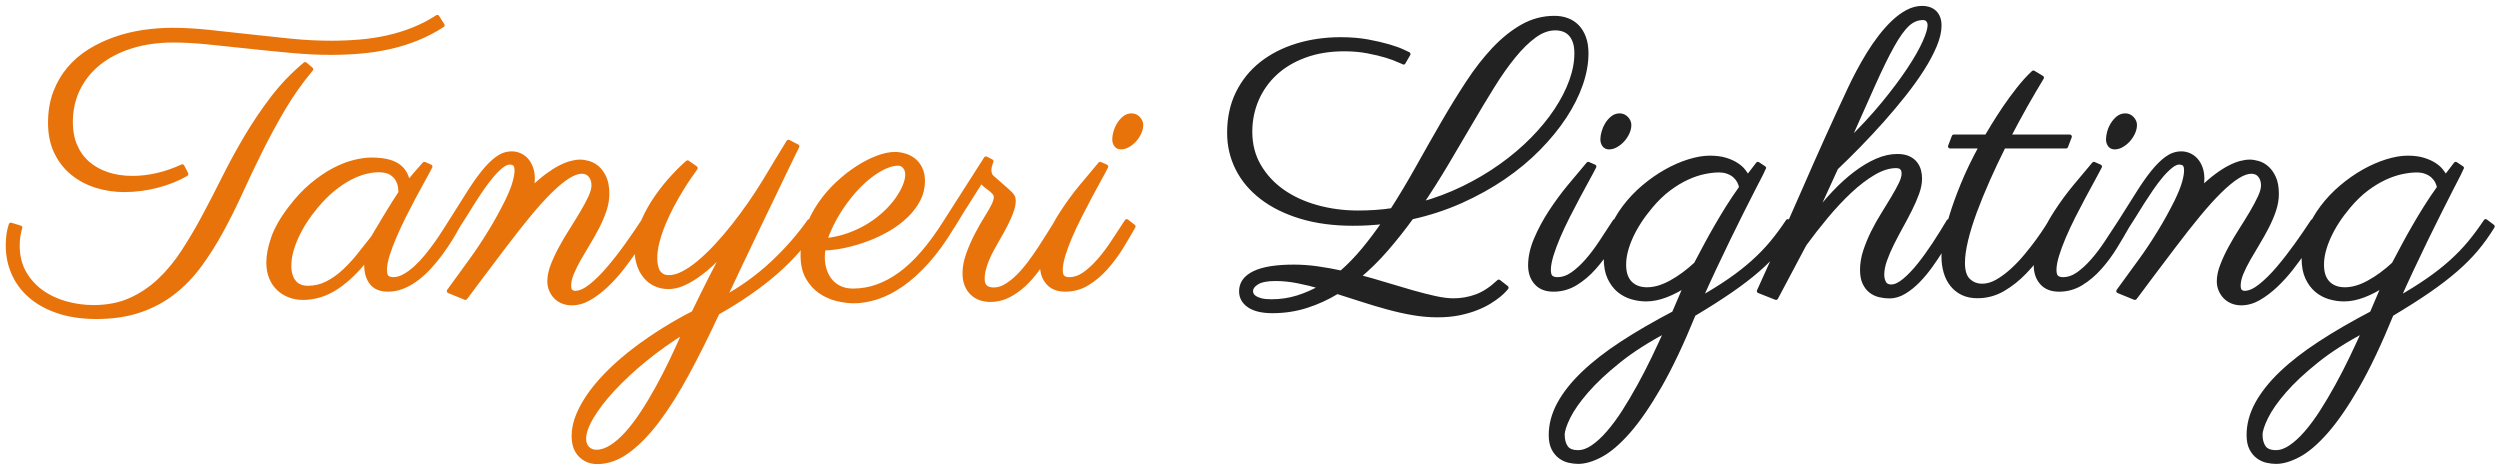
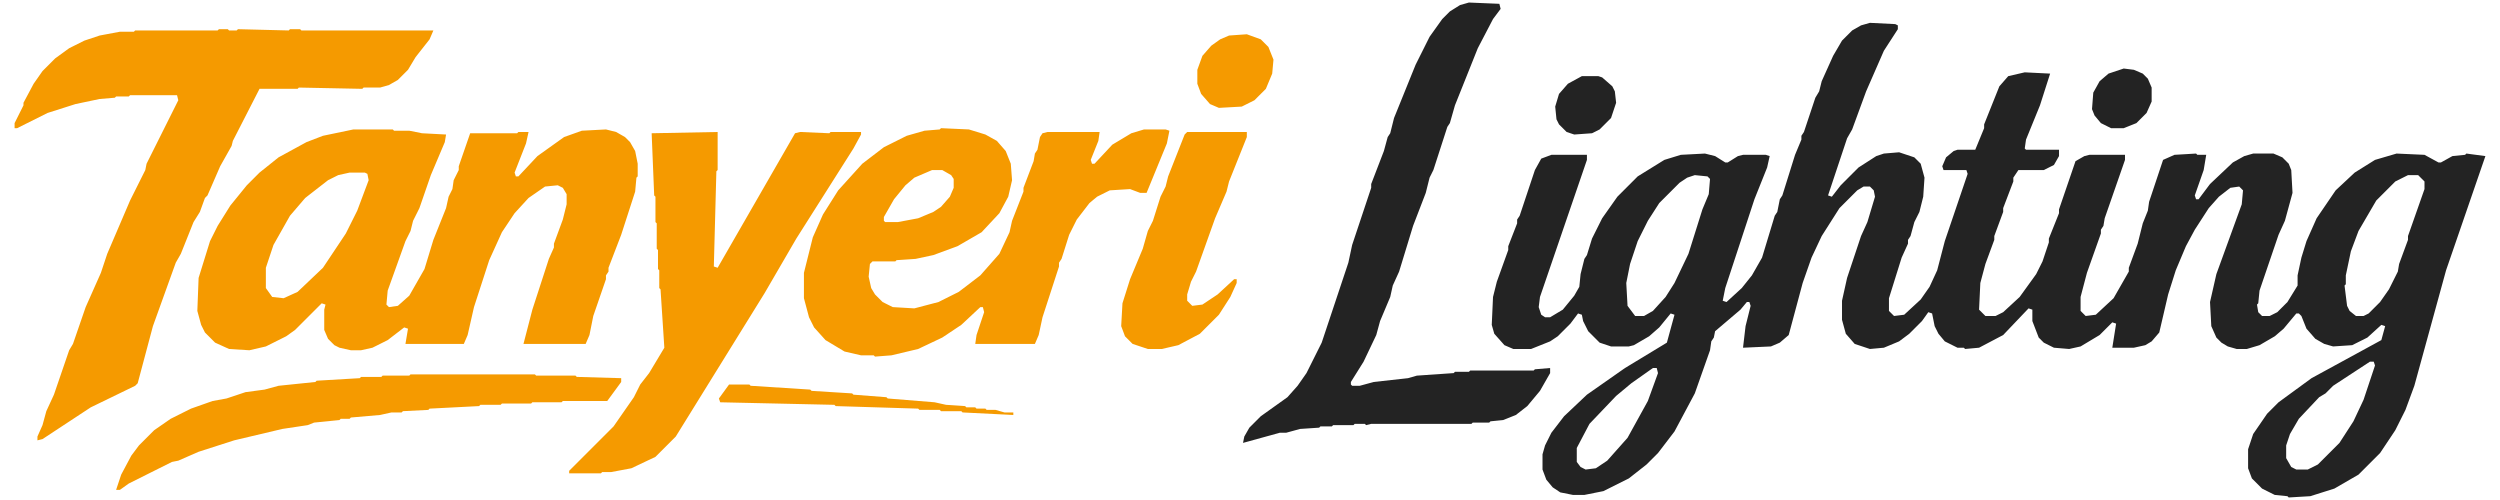
- <svg xmlns="http://www.w3.org/2000/svg" width="872" height="164" viewBox="-4.0 -75.8 652.1 122.4">
-   <g stroke-width="1.1" stroke-linejoin="round">
-     <path fill="#e8730a" stroke="#e8730a" d="M110.06-71.48L111.43-69.34Q108.25-67.29 104.81-65.89Q101.37-64.50 97.71-63.67Q94.04-62.84 90.19-62.50Q86.33-62.16 82.37-62.16L82.37-62.16Q77.39-62.16 71.88-62.67Q66.36-63.18 60.91-63.77Q55.47-64.36 50.39-64.87Q45.31-65.38 41.21-65.38L41.21-65.38Q35.21-65.38 30.27-63.84Q25.34-62.30 21.83-59.50Q18.31-56.69 16.38-52.76Q14.45-48.83 14.45-43.99L14.45-43.99Q14.45-40.63 15.60-37.92Q16.75-35.21 18.87-33.35Q21.00-31.49 23.97-30.49Q26.95-29.49 30.57-29.49L30.57-29.49Q33.69-29.49 37.01-30.25Q40.33-31.01 43.55-32.52L43.55-32.52L44.58-30.52Q41.31-28.61 37.04-27.49Q32.76-26.37 28.42-26.37L28.42-26.37Q24.66-26.37 21.19-27.44Q17.72-28.52 15.01-30.69Q12.30-32.86 10.69-36.16Q9.08-39.45 9.08-43.90L9.08-43.90Q9.08-48.29 10.40-51.78Q11.72-55.27 14.01-57.98Q16.31-60.69 19.38-62.60Q22.46-64.50 26.00-65.75Q29.54-66.99 33.35-67.55Q37.16-68.12 40.92-68.12L40.92-68.12Q45.41-68.12 50.56-67.58Q55.71-67.04 61.08-66.43Q66.46-65.82 71.88-65.28Q77.29-64.75 82.37-64.75L82.37-64.75Q86.18-64.75 89.89-65.06Q93.60-65.38 97.09-66.16Q100.59-66.94 103.83-68.24Q107.08-69.53 110.06-71.48L110.06-71.48ZM75.59-59.18L77.15-57.86Q73.00-52.88 69.80-47.44Q66.60-41.99 63.89-36.52Q61.18-31.05 58.74-25.71Q56.30-20.36 53.66-15.55Q51.03-10.74 48.02-6.67Q45.02-2.59 41.19 0.39Q37.35 3.37 32.45 5.05Q27.54 6.74 21.19 6.74L21.19 6.74Q15.58 6.74 11.25 5.30Q6.93 3.86 4.00 1.34Q1.07-1.17-0.44-4.57Q-1.95-7.96-1.95-11.91L-1.95-11.91Q-1.95-13.43-1.76-14.79Q-1.56-16.16-1.17-17.29L-1.17-17.29L1.27-16.55Q0.98-15.58 0.78-14.38Q0.59-13.18 0.59-11.91L0.59-11.91Q0.59-7.86 2.29-4.83Q4.00-1.81 6.79 0.20Q9.57 2.20 13.13 3.20Q16.70 4.20 20.41 4.20L20.41 4.20Q25.78 4.20 29.96 2.34Q34.13 0.49 37.55-2.71Q40.97-5.91 43.77-10.21Q46.58-14.50 49.22-19.43Q51.86-24.37 54.52-29.69Q57.18-35.01 60.28-40.23Q63.38-45.46 67.09-50.32Q70.80-55.18 75.59-59.18L75.59-59.18ZM106.69-33.15L108.25-32.47Q107.62-31.20 106.47-29.15Q105.32-27.10 104.00-24.63Q102.69-22.17 101.34-19.48Q100-16.80 98.90-14.23Q97.80-11.67 97.09-9.40Q96.39-7.13 96.39-5.57L96.39-5.57Q96.39-4.00 97.00-3.54Q97.61-3.08 98.58-3.08L98.58-3.08Q100-3.08 101.49-3.91Q102.98-4.74 104.42-6.05Q105.86-7.37 107.23-9.03Q108.59-10.69 109.79-12.38Q110.99-14.06 111.96-15.60Q112.94-17.14 113.62-18.21L113.62-18.21L115.38-16.85Q114.55-15.28 113.43-13.48Q112.30-11.67 110.96-9.84Q109.62-8.01 108.06-6.30Q106.49-4.59 104.76-3.27Q103.03-1.95 101.12-1.17Q99.22-0.39 97.22-0.39L97.22-0.39Q94.29-0.39 92.92-2.15Q91.55-3.91 91.55-6.69L91.55-6.69Q91.55-6.88 91.58-7.54Q91.60-8.20 91.70-8.59L91.70-8.59Q89.26-5.52 87.04-3.52Q84.81-1.51 82.74-0.34Q80.66 0.83 78.74 1.29Q76.81 1.76 75.05 1.76L75.05 1.76Q73.19 1.76 71.56 1.15Q69.92 0.54 68.68-0.63Q67.43-1.81 66.72-3.52Q66.02-5.22 66.02-7.47L66.02-7.47Q66.02-10.25 67.26-13.84Q68.51-17.43 71.68-21.58L71.68-21.58Q74.37-25.15 77.27-27.59Q80.18-30.03 82.98-31.52Q85.79-33.01 88.33-33.64Q90.87-34.28 92.87-34.28L92.87-34.28Q97.36-34.28 99.66-32.79Q101.95-31.30 102.44-28.22L102.44-28.22Q103.42-29.44 104.49-30.66Q105.57-31.88 106.69-33.15L106.69-33.15ZM93.26-13.92L93.26-13.92Q93.90-14.94 94.82-16.53Q95.75-18.12 96.78-19.80Q97.80-21.48 98.78-23.05Q99.76-24.61 100.49-25.68L100.49-25.68Q100.49-26.12 100.37-27.10Q100.24-28.08 99.71-29.08Q99.17-30.08 98.00-30.81Q96.83-31.54 94.73-31.54L94.73-31.54Q93.21-31.54 91.33-31.08Q89.45-30.62 87.33-29.52Q85.21-28.42 82.96-26.61Q80.71-24.80 78.47-22.12L78.47-22.12Q75.10-18.07 73.27-13.99Q71.44-9.91 71.44-6.64L71.44-6.64Q71.44-3.86 72.71-2.34Q73.97-0.83 76.32-0.83L76.32-0.83Q79.00-0.83 81.35-2.03Q83.69-3.22 85.74-5.13Q87.79-7.03 89.65-9.35Q91.50-11.67 93.26-13.92ZM154.39-25.34L154.39-25.34Q154.39-23.24 153.66-21.07Q152.93-18.90 151.81-16.72Q150.68-14.55 149.41-12.45Q148.14-10.35 147.02-8.40Q145.90-6.45 145.17-4.66Q144.43-2.88 144.43-1.42L144.43-1.42Q144.43-0.29 144.92 0.10Q145.41 0.49 146.00 0.49L146.00 0.49Q147.85 0.49 150.15-1.34Q152.44-3.17 154.81-5.96Q157.18-8.74 159.52-12.01Q161.87-15.28 163.77-18.21L163.77-18.21L165.53-16.85Q165.14-16.26 164.11-14.53Q163.09-12.79 161.57-10.57Q160.06-8.35 158.18-5.93Q156.30-3.52 154.15-1.49Q152.00 0.54 149.73 1.86Q147.46 3.17 145.17 3.17L145.17 3.17Q143.85 3.17 142.77 2.73Q141.70 2.29 140.94 1.51Q140.19 0.73 139.75-0.32Q139.31-1.37 139.31-2.54L139.31-2.54Q139.31-4.44 140.16-6.67Q141.02-8.89 142.29-11.23Q143.55-13.57 145.07-15.94Q146.58-18.31 147.85-20.46Q149.12-22.61 149.98-24.44Q150.83-26.27 150.83-27.59L150.83-27.59Q150.83-29.10 150.02-30.13Q149.22-31.15 147.75-31.15L147.75-31.15Q146.19-31.15 144.14-29.86Q142.09-28.56 139.55-26.07Q137.01-23.58 134.01-19.95Q131.01-16.31 127.49-11.67L127.49-11.67Q125.49-8.98 123.58-6.49L123.58-6.49Q122.75-5.42 121.92-4.30Q121.09-3.17 120.26-2.08Q119.43-0.98 118.70 0.02Q117.97 1.03 117.38 1.76L117.38 1.76L113.09 0L118.80-7.86Q120.02-9.52 121.29-11.43Q122.56-13.33 123.80-15.36Q125.05-17.38 126.17-19.43Q127.29-21.48 128.27-23.44L128.27-23.44Q129.69-26.37 130.22-28.30Q130.76-30.22 130.76-31.40L130.76-31.40Q130.76-32.71 130.27-33.13Q129.79-33.54 128.91-33.54L128.91-33.54Q127.98-33.54 126.78-32.59Q125.59-31.64 124.32-30.15Q123.05-28.66 121.75-26.78Q120.46-24.90 119.29-23.05Q118.12-21.19 117.09-19.53Q116.06-17.87 115.38-16.85L115.38-16.85L113.62-18.21Q116.11-22.12 118.14-25.37Q120.17-28.61 122.05-30.96Q123.93-33.30 125.71-34.59Q127.49-35.89 129.49-35.89L129.49-35.89Q130.57-35.89 131.57-35.45Q132.57-35.01 133.33-34.16Q134.08-33.30 134.52-32.08Q134.96-30.86 134.96-29.25L134.96-29.25Q134.96-27.98 134.67-26.61L134.67-26.61Q136.82-28.71 138.67-30.08Q140.53-31.45 142.09-32.25Q143.65-33.06 144.97-33.40Q146.29-33.74 147.36-33.74L147.36-33.74Q148.29-33.74 149.51-33.40Q150.73-33.06 151.81-32.13Q152.88-31.20 153.64-29.57Q154.39-27.93 154.39-25.34ZM185.40-10.89L185.40-10.89Q183.50-8.79 181.54-7.01Q179.59-5.22 177.69-3.91Q175.78-2.59 173.95-1.83Q172.12-1.07 170.41-1.07L170.41-1.07Q168.51-1.07 166.97-1.78Q165.43-2.49 164.33-3.81Q163.23-5.13 162.65-6.93Q162.06-8.74 162.06-10.94L162.06-10.94Q162.06-13.87 163.28-17.04Q164.50-20.21 166.43-23.22Q168.36-26.22 170.73-28.91Q173.10-31.59 175.34-33.54L175.34-33.54L177.44-32.08Q176.86-31.25 175.83-29.79Q174.80-28.32 173.63-26.39Q172.46-24.46 171.26-22.22Q170.07-19.97 169.09-17.63Q168.12-15.28 167.50-12.94Q166.89-10.60 166.89-8.54L166.89-8.54Q166.89-7.57 167.07-6.67Q167.24-5.76 167.65-5.08Q168.07-4.39 168.75-4.00Q169.43-3.61 170.51-3.61L170.51-3.61Q172.22-3.61 174.24-4.66Q176.27-5.71 178.44-7.54Q180.62-9.38 182.89-11.82Q185.16-14.26 187.35-17.04Q189.55-19.82 191.60-22.78Q193.65-25.73 195.41-28.61L195.41-28.61Q196.97-31.20 198.54-33.81Q200.10-36.43 201.66-38.92L201.66-38.92L203.96-37.74Q203.91-37.65 203.05-35.91Q202.20-34.18 200.78-31.23Q199.37-28.27 197.49-24.39Q195.61-20.51 193.51-16.14Q191.41-11.77 189.23-7.18Q187.06-2.59 185.01 1.76L185.01 1.76Q191.89-2.05 197.49-7.28Q203.08-12.50 207.08-18.21L207.08-18.21L208.89-16.85Q204.64-10.35 198.34-4.86Q192.04 0.63 183.15 5.66L183.15 5.66Q179.10 14.36 175.22 21.53Q171.34 28.71 167.46 33.84Q163.57 38.96 159.69 41.77Q155.81 44.58 151.81 44.58L151.81 44.58Q149.17 44.58 147.41 42.82Q145.65 41.06 145.65 37.79L145.65 37.79Q145.65 35.06 146.88 32.18Q148.10 29.30 150.24 26.39Q152.39 23.49 155.35 20.63Q158.30 17.77 161.79 15.14Q165.28 12.50 169.12 10.11Q172.95 7.71 176.90 5.71L176.90 5.71Q177.93 3.56 179.10 1.20Q180.27-1.17 181.40-3.39Q182.52-5.62 183.57-7.59Q184.62-9.57 185.40-10.89ZM174.66 10.45L174.66 10.45Q169.04 13.92 164.23 17.85Q159.42 21.78 155.88 25.61Q152.34 29.44 150.34 32.81Q148.34 36.18 148.34 38.53L148.34 38.53Q148.34 40.09 149.24 41.02Q150.15 41.94 151.56 41.94L151.56 41.94Q153.47 41.94 155.49 40.65Q157.52 39.36 159.55 37.11Q161.57 34.86 163.57 31.81Q165.58 28.76 167.50 25.27Q169.43 21.78 171.24 17.99Q173.05 14.21 174.66 10.45ZM210.79-11.13L210.79-11.13Q210.69-10.55 210.64-9.96Q210.60-9.38 210.60-8.79L210.60-8.79Q210.60-7.03 211.11-5.44Q211.62-3.86 212.62-2.66Q213.62-1.46 215.11-0.78Q216.60-0.10 218.51-0.10L218.51-0.10Q224.90-0.10 230.86-4.44Q236.82-8.79 242.72-18.21L242.72-18.21L244.38-16.75Q241.16-11.38 237.84-7.69Q234.52-4.00 231.23-1.71Q227.93 0.59 224.76 1.61Q221.58 2.64 218.70 2.64L218.70 2.64Q216.60 2.64 214.26 2.05Q211.91 1.46 209.94 0.10Q207.96-1.27 206.67-3.56Q205.37-5.86 205.37-9.28L205.37-9.28Q205.37-12.94 206.62-16.33Q207.86-19.73 209.86-22.66Q211.87-25.59 214.45-28.00Q217.04-30.42 219.70-32.13Q222.36-33.84 224.90-34.79Q227.44-35.74 229.39-35.74L229.39-35.74Q230.66-35.74 231.98-35.35Q233.30-34.96 234.35-34.13Q235.40-33.30 236.06-31.93Q236.72-30.57 236.72-28.66L236.72-28.66Q236.72-26.07 235.52-23.80Q234.33-21.53 232.32-19.60Q230.32-17.68 227.69-16.14Q225.05-14.60 222.17-13.53Q219.29-12.45 216.36-11.82Q213.43-11.18 210.79-11.13ZM211.18-13.23L211.18-13.23Q214.45-13.57 217.33-14.60Q220.21-15.63 222.61-17.11Q225-18.60 226.88-20.36Q228.76-22.12 230.03-23.93Q231.30-25.73 231.98-27.39Q232.67-29.05 232.67-30.37L232.67-30.37Q232.67-31.69 231.96-32.47Q231.25-33.25 230.27-33.25L230.27-33.25Q228.13-33.25 225.44-31.71Q222.75-30.18 220.07-27.47Q217.38-24.76 215.01-21.09Q212.65-17.43 211.18-13.23ZM271.73-18.21L273.54-16.85Q272.80-15.77 271.80-13.94Q270.80-12.11 269.48-9.99Q268.16-7.86 266.58-5.66Q264.99-3.47 263.11-1.71Q261.23 0.05 259.03 1.17Q256.84 2.29 254.35 2.29L254.35 2.29Q252.98 2.29 251.76 1.88Q250.54 1.46 249.61 0.59Q248.68-0.29 248.14-1.59Q247.61-2.88 247.61-4.64L247.61-4.64Q247.61-7.03 248.56-9.64Q249.51-12.26 250.78-14.70Q252.05-17.14 253.32-19.17Q254.59-21.19 255.18-22.41L255.18-22.41Q255.76-23.63 255.76-24.51L255.76-24.51Q255.76-25.15 255.35-25.63Q254.93-26.12 254.32-26.59Q253.71-27.05 253.05-27.56Q252.39-28.08 251.95-28.81L251.95-28.81Q250.73-26.86 249.46-24.85L249.46-24.85Q248.34-23.14 247.02-21.02Q245.70-18.90 244.48-16.85L244.48-16.85L242.72-18.21L253.17-34.57L254.59-33.84Q254.49-33.54 254.27-32.91Q254.05-32.28 254.05-31.54L254.05-31.54Q254.05-31.01 254.22-30.49Q254.39-29.98 254.93-29.54L254.93-29.54Q256.88-27.78 258.01-26.83Q259.13-25.88 259.64-25.32Q260.16-24.76 260.28-24.39Q260.40-24.02 260.40-23.44L260.40-23.44Q260.40-22.85 260.21-22.02Q260.01-21.19 259.55-20.02Q259.08-18.85 258.28-17.26Q257.47-15.67 256.25-13.57L256.25-13.57Q255.52-12.30 254.81-11.01Q254.10-9.72 253.54-8.40Q252.98-7.08 252.64-5.76Q252.29-4.44 252.29-3.22L252.29-3.22Q252.29-2.29 252.56-1.73Q252.83-1.17 253.27-0.88Q253.71-0.59 254.22-0.49Q254.74-0.39 255.22-0.39L255.22-0.39Q256.84-0.39 258.42-1.34Q260.01-2.29 261.55-3.81Q263.09-5.32 264.53-7.25Q265.97-9.18 267.29-11.18Q268.60-13.18 269.73-15.01Q270.85-16.85 271.73-18.21L271.73-18.21ZM293.65-43.31L293.65-43.31Q293.65-42.33 293.16-41.28Q292.68-40.23 291.92-39.40Q291.16-38.57 290.23-38.04Q289.31-37.50 288.38-37.50L288.38-37.50Q287.55-37.50 287.11-38.11Q286.67-38.72 286.67-39.60L286.67-39.60Q286.67-40.38 286.96-41.46Q287.26-42.53 287.84-43.48Q288.43-44.43 289.26-45.12Q290.09-45.80 291.16-45.80L291.16-45.80Q292.19-45.80 292.92-45.02Q293.65-44.24 293.65-43.31ZM282.96-33.15L284.52-32.47Q283.89-31.20 282.74-29.13Q281.59-27.05 280.27-24.58Q278.96-22.12 277.59-19.41Q276.22-16.70 275.12-14.14Q274.02-11.57 273.34-9.33Q272.66-7.08 272.66-5.52L272.66-5.52Q272.66-4.10 273.24-3.59Q273.83-3.08 274.90-3.08L274.90-3.08Q276.90-3.08 278.81-4.39Q280.71-5.71 282.59-7.84Q284.47-9.96 286.28-12.70Q288.09-15.43 289.89-18.21L289.89-18.21L291.65-16.85Q290.23-14.31 288.45-11.43Q286.67-8.54 284.47-6.08Q282.28-3.61 279.64-2.00Q277.00-0.39 273.88-0.39L273.88-0.39Q270.95-0.39 269.38-2.15Q267.82-3.91 267.82-6.69L267.82-6.69Q267.82-9.96 269.34-13.53Q270.85-17.09 273.12-20.58Q275.39-24.07 278.05-27.29Q280.71-30.52 282.96-33.15L282.96-33.15Z" />
-     <path fill="#222222" stroke="#222222" d="M370.97 6.30L370.97 6.30Q367.80 6.30 364.55 5.74Q361.31 5.18 357.99 4.27Q354.67 3.37 351.35 2.29Q348.03 1.22 344.80 0.20L344.80 0.20Q340.95 2.54 336.75 3.88Q332.55 5.22 327.91 5.22L327.91 5.22Q323.95 5.22 321.85 3.81Q319.75 2.39 319.75 0.05L319.75 0.05Q319.75-3.03 323.17-4.69Q326.59-6.35 333.52-6.35L333.52-6.35Q336.55-6.35 339.63-5.91Q342.70-5.47 345.88-4.79L345.88-4.79Q348.95-7.47 351.74-10.84Q354.52-14.21 357.16-18.07L357.16-18.07Q355.15-17.82 353.10-17.70Q351.05-17.58 348.95-17.58L348.95-17.58Q341.29-17.58 335.28-19.41Q329.28-21.24 325.13-24.44Q320.97-27.64 318.80-31.96Q316.63-36.28 316.63-41.26L316.63-41.26Q316.63-47.12 318.88-51.66Q321.12-56.20 325.05-59.30Q328.98-62.40 334.30-64.04Q339.63-65.67 345.73-65.67L345.73-65.67Q349.59-65.67 352.76-65.09Q355.94-64.50 358.25-63.82Q360.57-63.13 361.89-62.50Q363.21-61.87 363.36-61.82L363.36-61.82L362.09-59.62Q362.04-59.62 360.87-60.18Q359.70-60.74 357.64-61.38Q355.59-62.01 352.76-62.55Q349.93-63.09 346.66-63.09L346.66-63.09Q340.90-63.09 336.33-61.40Q331.77-59.72 328.62-56.79Q325.47-53.86 323.78-49.93Q322.10-46.00 322.10-41.55L322.10-41.55Q322.10-36.57 324.39-32.64Q326.69-28.71 330.54-26.00Q334.40-23.29 339.50-21.88Q344.61-20.46 350.22-20.46L350.22-20.46Q352.52-20.46 354.74-20.61Q356.96-20.75 359.16-21.09L359.16-21.09Q362.63-26.51 365.87-32.32Q369.12-38.13 372.34-43.70Q375.56-49.27 378.84-54.27Q382.11-59.28 385.65-63.04Q389.19-66.80 393.09-69.02Q397-71.24 401.49-71.24L401.49-71.24Q403.25-71.24 404.76-70.68Q406.28-70.12 407.40-68.97Q408.52-67.82 409.16-66.06Q409.79-64.31 409.79-61.96L409.79-61.96Q409.79-58.15 408.33-53.93Q406.86-49.71 404.08-45.48Q401.30-41.26 397.29-37.18Q393.29-33.11 388.21-29.64Q383.13-26.17 377.08-23.46Q371.02-20.75 364.19-19.24L364.19-19.24Q360.96-14.79 357.55-10.86Q354.13-6.93 350.32-3.76L350.32-3.76Q354.03-2.78 357.60-1.68Q361.16-0.59 364.36 0.32Q367.56 1.22 370.29 1.83Q373.03 2.44 375.13 2.44L375.13 2.44Q378.25 2.44 381.16 1.37Q384.06 0.29 386.94-2.44L386.94-2.44L388.94-0.88Q388.89-0.83 388.41-0.27Q387.92 0.29 386.94 1.10Q385.96 1.90 384.50 2.81Q383.04 3.71 381.06 4.49Q379.08 5.27 376.57 5.79Q374.05 6.30 370.97 6.30ZM401.69-68.55L401.69-68.55Q398.95-68.55 396.27-66.60Q393.58-64.65 390.85-61.30Q388.11-57.96 385.31-53.44Q382.50-48.93 379.52-43.82Q376.54-38.72 373.32-33.30Q370.10-27.88 366.58-22.66L366.58-22.66Q372.44-24.27 377.74-26.86Q383.04-29.44 387.55-32.67Q392.07-35.89 395.71-39.58Q399.34-43.26 401.91-47.12Q404.47-50.98 405.84-54.76Q407.21-58.54 407.21-62.01L407.21-62.01Q407.21-63.82 406.77-65.06Q406.33-66.31 405.57-67.09Q404.81-67.87 403.81-68.21Q402.81-68.55 401.69-68.55ZM327.62 2.69L327.62 2.69Q331.23 2.69 334.45 1.68Q337.67 0.68 340.70-1.07L340.70-1.07Q337.48-2.00 334.48-2.59Q331.47-3.17 328.69-3.17L328.69-3.17Q325.37-3.17 323.83-2.20Q322.29-1.22 322.29 0.05L322.29 0.05Q322.29 0.44 322.51 0.90Q322.73 1.37 323.32 1.76Q323.90 2.15 324.93 2.42Q325.96 2.69 327.62 2.69ZM420.97-43.31L420.97-43.31Q420.97-42.33 420.49-41.28Q420.00-40.23 419.24-39.40Q418.48-38.57 417.56-38.04Q416.63-37.50 415.70-37.50L415.70-37.50Q414.87-37.50 414.43-38.11Q413.99-38.72 413.99-39.60L413.99-39.60Q413.99-40.38 414.29-41.46Q414.58-42.53 415.16-43.48Q415.75-44.43 416.58-45.12Q417.41-45.80 418.48-45.80L418.48-45.80Q419.51-45.80 420.24-45.02Q420.97-44.24 420.97-43.31ZM410.28-33.15L411.84-32.47Q411.21-31.20 410.06-29.13Q408.91-27.05 407.60-24.58Q406.28-22.12 404.91-19.41Q403.54-16.70 402.44-14.14Q401.35-11.57 400.66-9.33Q399.98-7.08 399.98-5.52L399.98-5.52Q399.98-4.10 400.56-3.59Q401.15-3.08 402.22-3.08L402.22-3.08Q404.23-3.08 406.13-4.39Q408.04-5.71 409.92-7.84Q411.79-9.96 413.60-12.70Q415.41-15.43 417.21-18.21L417.21-18.21L418.97-16.85Q417.56-14.31 415.77-11.43Q413.99-8.54 411.79-6.08Q409.60-3.61 406.96-2.00Q404.32-0.39 401.20-0.39L401.20-0.39Q398.27-0.39 396.71-2.15Q395.14-3.91 395.14-6.69L395.14-6.69Q395.14-9.96 396.66-13.53Q398.17-17.09 400.44-20.58Q402.71-24.07 405.37-27.29Q408.04-30.52 410.28-33.15L410.28-33.15ZM435.82-1.66L435.82-1.66Q433.28 0.05 430.57 1.10Q427.86 2.15 425.37 2.15L425.37 2.15Q423.51 2.15 421.66 1.61Q419.80 1.07 418.29-0.17Q416.78-1.42 415.82-3.47Q414.87-5.52 414.87-8.54L414.87-8.54Q414.87-12.21 416.19-15.58Q417.51-18.95 419.71-21.85Q421.90-24.76 424.73-27.15Q427.57-29.54 430.57-31.23Q433.57-32.91 436.55-33.84Q439.53-34.77 441.97-34.77L441.97-34.77Q444.36-34.77 446.05-34.25Q447.73-33.74 448.90-32.98Q450.08-32.23 450.76-31.35Q451.44-30.47 451.88-29.69L451.88-29.69L454.52-33.15L456.13-32.08Q456.13-32.03 455.35-30.54Q454.57-29.05 453.30-26.56Q452.03-24.07 450.34-20.73Q448.66-17.38 446.83-13.62Q445.00-9.86 443.12-5.86Q441.24-1.86 439.53 2.00L439.53 2.00Q443.97-0.54 447.34-2.88Q450.71-5.22 453.37-7.62Q456.03-10.01 458.18-12.60Q460.33-15.19 462.33-18.21L462.33-18.21L464.14-16.85Q462.19-13.67 459.92-10.96Q457.64-8.25 454.59-5.59Q451.54-2.93 447.46-0.12Q443.39 2.69 437.77 6.05L437.77 6.05Q433.13 17.43 428.84 24.88Q424.54 32.32 420.71 36.67Q416.87 41.02 413.58 42.77Q410.28 44.53 407.64 44.53L407.64 44.53Q406.57 44.53 405.33 44.26Q404.08 43.99 403.01 43.21Q401.93 42.43 401.22 41.06Q400.52 39.70 400.52 37.55L400.52 37.55Q400.52 33.45 402.69 29.44Q404.86 25.44 408.99 21.48Q413.11 17.53 419.09 13.62Q425.08 9.72 432.64 5.76L432.64 5.76Q433.57 3.66 434.35 1.78Q435.13-0.10 435.82-1.66ZM438.36-7.03L438.36-7.03Q439.68-9.52 440.97-11.94Q442.26-14.36 443.66-16.77Q445.05-19.19 446.63-21.73Q448.22-24.27 450.17-27.00L450.17-27.00Q450.08-27.73 449.69-28.52Q449.29-29.30 448.61-29.96Q447.93-30.62 446.85-31.05Q445.78-31.49 444.31-31.49L444.31-31.49Q442.65-31.49 440.53-31.05Q438.41-30.62 436.06-29.54Q433.72-28.47 431.30-26.66Q428.88-24.85 426.59-22.12L426.59-22.12Q423.22-18.12 421.41-14.14Q419.61-10.16 419.61-6.88L419.61-6.88Q419.61-3.71 421.22-2.08Q422.83-0.44 425.61-0.44L425.61-0.44Q428.54-0.44 431.84-2.25Q435.13-4.05 438.36-7.03ZM407.64 42.04L407.64 42.04Q409.50 42.04 411.50 40.67Q413.50 39.31 415.55 36.94Q417.61 34.57 419.61 31.45Q421.61 28.32 423.56 24.78Q425.52 21.24 427.30 17.53Q429.08 13.82 430.69 10.25L430.69 10.25Q423.42 14.06 418.26 18.19Q413.11 22.31 409.84 26.07Q406.57 29.83 405.08 32.86Q403.59 35.89 403.59 37.50L403.59 37.50Q403.59 39.50 404.47 40.77Q405.35 42.04 407.64 42.04ZM474.93-32.13L468.97-19.09Q471.56-22.61 474.34-25.56Q477.13-28.52 479.96-30.66Q482.79-32.81 485.55-34.01Q488.31-35.21 490.90-35.21L490.90-35.21Q492.65-35.21 493.80-34.67Q494.95-34.13 495.61-33.28Q496.27-32.42 496.54-31.40Q496.80-30.37 496.80-29.35L496.80-29.35Q496.80-27.59 496.07-25.56Q495.34-23.54 494.24-21.34Q493.14-19.14 491.87-16.85Q490.60-14.55 489.50-12.35Q488.41-10.16 487.67-8.08Q486.94-6.01 486.94-4.20L486.94-4.20Q486.94-3.08 487.45-2.12Q487.97-1.17 489.29-1.17L489.29-1.17Q490.85-1.17 492.75-2.76Q494.66-4.35 496.63-6.81Q498.61-9.28 500.59-12.30Q502.57-15.33 504.28-18.21L504.28-18.21L506.03-16.85Q505.50-16.11 504.57-14.48Q503.64-12.84 502.40-10.82Q501.15-8.79 499.61-6.64Q498.07-4.49 496.34-2.71Q494.61-0.93 492.70 0.22Q490.80 1.37 488.85 1.37L488.85 1.37Q487.58 1.37 486.31 1.07Q485.04 0.78 484.01 0Q482.99-0.78 482.35-2.12Q481.72-3.47 481.72-5.52L481.72-5.52Q481.72-7.91 482.52-10.38Q483.33-12.84 484.52-15.26Q485.72-17.68 487.14-19.95Q488.55-22.22 489.75-24.22Q490.95-26.22 491.75-27.86Q492.56-29.49 492.56-30.62L492.56-30.62Q492.56-32.62 490.60-32.62L490.60-32.62Q487.82-32.62 484.72-30.79Q481.62-28.96 478.49-26.03Q475.37-23.10 472.34-19.46Q469.31-15.82 466.68-12.21L466.68-12.21L459.26 1.76L454.81 0Q461.01-13.53 466.75-26.73Q472.49-39.94 478.54-52.83L478.54-52.83Q479.47-54.83 480.72-57.18Q481.96-59.52 483.40-61.87Q484.84-64.21 486.50-66.36Q488.16-68.51 489.92-70.17Q491.68-71.83 493.56-72.83Q495.44-73.83 497.34-73.83L497.34-73.83Q499.49-73.83 500.69-72.63Q501.88-71.44 501.88-69.24L501.88-69.24Q501.88-66.94 500.66-64.04Q499.44-61.13 497.39-57.91Q495.34-54.69 492.63-51.27Q489.92-47.85 486.92-44.48Q483.91-41.11 480.84-37.96Q477.76-34.81 474.93-32.13L474.93-32.13ZM497.59-71.24L497.59-71.24Q495.39-71.24 493.56-69.56Q491.73-67.87 489.58-64.01Q487.43-60.16 484.65-53.96Q481.86-47.75 477.86-38.72L477.86-38.72Q483.23-43.95 487.26-48.85Q491.29-53.76 493.97-57.81Q496.66-61.87 498.00-64.87Q499.34-67.87 499.34-69.34L499.34-69.34Q499.34-70.21 498.86-70.73Q498.37-71.24 497.59-71.24ZM505.64-40.28L514.19-40.28Q514.68-41.11 515.92-43.16Q517.17-45.21 518.85-47.71Q520.54-50.20 522.51-52.71Q524.49-55.22 526.39-56.98L526.39-56.98L528.59-55.66Q526.49-52.20 524.29-48.32Q522.10-44.43 519.95-40.28L519.95-40.28L535.87-40.28L534.89-37.74L518.63-37.74Q516.43-33.35 514.50-29.00Q512.58-24.66 511.11-20.70Q509.65-16.75 508.82-13.31Q507.99-9.86 507.99-7.32L507.99-7.32Q507.99-4.15 509.45-2.76Q510.92-1.37 513.06-1.37L513.06-1.37Q514.97-1.37 516.97-2.51Q518.97-3.66 520.90-5.42Q522.83-7.18 524.56-9.28Q526.30-11.38 527.64-13.23Q528.98-15.09 529.86-16.48Q530.74-17.87 530.94-18.21L530.94-18.21L532.74-16.85Q531.03-14.01 528.88-10.84Q526.74-7.67 524.12-4.96Q521.51-2.25 518.44-0.46Q515.36 1.32 511.79 1.32L511.79 1.32Q509.60 1.32 507.96 0.54Q506.33-0.24 505.20-1.64Q504.08-3.03 503.52-4.93Q502.96-6.84 502.96-9.08L502.96-9.08Q502.96-10.55 503.42-13.23Q503.88-15.92 505.01-19.60Q506.13-23.29 508.01-27.88Q509.89-32.47 512.77-37.74L512.77-37.74L504.67-37.74L505.64-40.28ZM552.86-43.31L552.86-43.31Q552.86-42.33 552.37-41.28Q551.88-40.23 551.13-39.40Q550.37-38.57 549.44-38.04Q548.51-37.50 547.59-37.50L547.59-37.50Q546.76-37.50 546.32-38.11Q545.88-38.72 545.88-39.60L545.88-39.60Q545.88-40.38 546.17-41.46Q546.46-42.53 547.05-43.48Q547.63-44.43 548.46-45.12Q549.29-45.80 550.37-45.80L550.37-45.80Q551.39-45.80 552.13-45.02Q552.86-44.24 552.86-43.31ZM542.17-33.15L543.73-32.47Q543.09-31.20 541.95-29.13Q540.80-27.05 539.48-24.58Q538.16-22.12 536.79-19.41Q535.43-16.70 534.33-14.14Q533.23-11.57 532.55-9.33Q531.86-7.08 531.86-5.52L531.86-5.52Q531.86-4.10 532.45-3.59Q533.04-3.08 534.11-3.08L534.11-3.08Q536.11-3.08 538.02-4.39Q539.92-5.71 541.80-7.84Q543.68-9.96 545.49-12.70Q547.29-15.43 549.10-18.21L549.10-18.21L550.86-16.85Q549.44-14.31 547.66-11.43Q545.88-8.54 543.68-6.08Q541.48-3.61 538.85-2.00Q536.21-0.39 533.08-0.39L533.08-0.39Q530.15-0.39 528.59-2.15Q527.03-3.91 527.03-6.69L527.03-6.69Q527.03-9.96 528.54-13.53Q530.06-17.09 532.33-20.58Q534.60-24.07 537.26-27.29Q539.92-30.52 542.17-33.15L542.17-33.15ZM589.87-25.34L589.87-25.34Q589.87-23.24 589.14-21.07Q588.41-18.90 587.28-16.72Q586.16-14.55 584.89-12.45Q583.62-10.35 582.50-8.40Q581.38-6.45 580.64-4.66Q579.91-2.88 579.91-1.42L579.91-1.42Q579.91-0.29 580.40 0.10Q580.89 0.49 581.47 0.49L581.47 0.49Q583.33 0.49 585.62-1.34Q587.92-3.17 590.29-5.96Q592.65-8.74 595.00-12.01Q597.34-15.28 599.25-18.21L599.25-18.21L601.00-16.85Q600.61-16.26 599.59-14.53Q598.56-12.79 597.05-10.57Q595.54-8.35 593.66-5.93Q591.78-3.52 589.63-1.49Q587.48 0.54 585.21 1.86Q582.94 3.17 580.64 3.17L580.64 3.17Q579.32 3.17 578.25 2.73Q577.18 2.29 576.42 1.51Q575.66 0.73 575.22-0.32Q574.78-1.37 574.78-2.54L574.78-2.54Q574.78-4.44 575.64-6.67Q576.49-8.89 577.76-11.23Q579.03-13.57 580.54-15.94Q582.06-18.31 583.33-20.46Q584.60-22.61 585.45-24.44Q586.31-26.27 586.31-27.59L586.31-27.59Q586.31-29.10 585.50-30.13Q584.70-31.15 583.23-31.15L583.23-31.15Q581.67-31.15 579.62-29.86Q577.57-28.56 575.03-26.07Q572.49-23.58 569.49-19.95Q566.48-16.31 562.97-11.67L562.97-11.67Q560.96-8.98 559.06-6.49L559.06-6.49Q558.23-5.42 557.40-4.30Q556.57-3.17 555.74-2.08Q554.91-0.98 554.18 0.02Q553.45 1.03 552.86 1.76L552.86 1.76L548.56 0L554.28-7.86Q555.50-9.52 556.77-11.43Q558.04-13.33 559.28-15.36Q560.53-17.38 561.65-19.43Q562.77-21.48 563.75-23.44L563.75-23.44Q565.16-26.37 565.70-28.30Q566.24-30.22 566.24-31.40L566.24-31.40Q566.24-32.71 565.75-33.13Q565.26-33.54 564.38-33.54L564.38-33.54Q563.46-33.54 562.26-32.59Q561.06-31.64 559.79-30.15Q558.52-28.66 557.23-26.78Q555.94-24.90 554.76-23.05Q553.59-21.19 552.57-19.53Q551.54-17.87 550.86-16.85L550.86-16.85L549.10-18.21Q551.59-22.12 553.62-25.37Q555.64-28.61 557.52-30.96Q559.40-33.30 561.18-34.59Q562.97-35.89 564.97-35.89L564.97-35.89Q566.04-35.89 567.04-35.45Q568.04-35.01 568.80-34.16Q569.56-33.30 570.00-32.08Q570.44-30.86 570.44-29.25L570.44-29.25Q570.44-27.98 570.14-26.61L570.14-26.61Q572.29-28.71 574.15-30.08Q576.00-31.45 577.57-32.25Q579.13-33.06 580.45-33.40Q581.77-33.74 582.84-33.74L582.84-33.74Q583.77-33.74 584.99-33.40Q586.21-33.06 587.28-32.13Q588.36-31.20 589.11-29.57Q589.87-27.93 589.87-25.34ZM617.85-1.66L617.85-1.66Q615.31 0.05 612.60 1.10Q609.89 2.15 607.40 2.15L607.40 2.15Q605.54 2.15 603.69 1.61Q601.83 1.07 600.32-0.17Q598.81-1.42 597.85-3.47Q596.90-5.52 596.90-8.54L596.90-8.54Q596.90-12.21 598.22-15.58Q599.54-18.95 601.74-21.85Q603.93-24.76 606.77-27.15Q609.60-29.54 612.60-31.23Q615.60-32.91 618.58-33.84Q621.56-34.77 624.00-34.77L624.00-34.77Q626.39-34.77 628.08-34.25Q629.76-33.74 630.94-32.98Q632.11-32.23 632.79-31.35Q633.47-30.47 633.91-29.69L633.91-29.69L636.55-33.15L638.16-32.08Q638.16-32.03 637.38-30.54Q636.60-29.05 635.33-26.56Q634.06-24.07 632.38-20.73Q630.69-17.38 628.86-13.62Q627.03-9.86 625.15-5.86Q623.27-1.86 621.56 2.00L621.56 2.00Q626.00-0.54 629.37-2.88Q632.74-5.22 635.40-7.62Q638.06-10.01 640.21-12.60Q642.36-15.19 644.36-18.21L644.36-18.21L646.17-16.85Q644.22-13.67 641.95-10.96Q639.68-8.25 636.62-5.59Q633.57-2.93 629.50-0.12Q625.42 2.69 619.80 6.05L619.80 6.05Q615.16 17.43 610.87 24.88Q606.57 32.32 602.74 36.67Q598.90 41.02 595.61 42.77Q592.31 44.53 589.68 44.53L589.68 44.53Q588.60 44.53 587.36 44.26Q586.11 43.99 585.04 43.21Q583.96 42.43 583.25 41.06Q582.55 39.70 582.55 37.55L582.55 37.55Q582.55 33.45 584.72 29.44Q586.89 25.44 591.02 21.48Q595.14 17.53 601.13 13.62Q607.11 9.72 614.68 5.76L614.68 5.76Q615.60 3.66 616.38 1.78Q617.17-0.10 617.85-1.66ZM620.39-7.03L620.39-7.03Q621.71-9.52 623.00-11.94Q624.29-14.36 625.69-16.77Q627.08-19.19 628.67-21.73Q630.25-24.27 632.21-27.00L632.21-27.00Q632.11-27.73 631.72-28.52Q631.33-29.30 630.64-29.96Q629.96-30.62 628.88-31.05Q627.81-31.49 626.35-31.49L626.35-31.49Q624.69-31.49 622.56-31.05Q620.44-30.62 618.09-29.54Q615.75-28.47 613.33-26.66Q610.92-24.85 608.62-22.12L608.62-22.12Q605.25-18.12 603.45-14.14Q601.64-10.16 601.64-6.88L601.64-6.88Q601.64-3.71 603.25-2.08Q604.86-0.44 607.64-0.44L607.64-0.44Q610.57-0.44 613.87-2.25Q617.17-4.05 620.39-7.03ZM589.68 42.04L589.68 42.04Q591.53 42.04 593.53 40.67Q595.54 39.31 597.59 36.94Q599.64 34.57 601.64 31.45Q603.64 28.32 605.59 24.78Q607.55 21.24 609.33 17.53Q611.11 13.82 612.72 10.25L612.72 10.25Q605.45 14.06 600.30 18.19Q595.14 22.31 591.87 26.07Q588.60 29.83 587.11 32.86Q585.62 35.89 585.62 37.50L585.62 37.50Q585.62 39.50 586.50 40.77Q587.38 42.04 589.68 42.04Z" />
-   </g>
+ <svg xmlns="http://www.w3.org/2000/svg" width="440" height="88" viewBox="119 119 1951 394">
+   <path d="M 676 433 L 677 436 L 767 438 L 768 439 L 833 441 L 834 442 L 850 442 L 851 443 L 867 443 L 868 444 L 908 446 L 908 444 L 901 444 L 894 442 L 887 442 L 886 441 L 879 441 L 878 440 L 871 440 L 870 439 L 855 438 L 846 436 L 809 433 L 808 432 L 782 430 L 781 429 L 749 427 L 748 426 L 701 423 L 700 422 L 684 422 Z M 599 417 L 564 416 L 563 415 L 532 415 L 531 414 L 433 414 L 432 415 L 411 415 L 410 416 L 394 416 L 393 417 L 359 419 L 358 420 L 329 423 L 318 426 L 303 428 L 288 433 L 277 435 L 260 441 L 244 449 L 231 458 L 219 470 L 213 478 L 205 493 L 201 505 L 204 505 L 211 500 L 245 483 L 250 482 L 266 475 L 294 466 L 332 457 L 352 454 L 357 452 L 377 450 L 378 449 L 385 449 L 386 448 L 409 446 L 418 444 L 426 444 L 427 443 L 447 442 L 448 441 L 487 439 L 488 438 L 504 438 L 505 437 L 528 437 L 529 436 L 552 436 L 553 435 L 588 435 L 599 420 Z M 1092 223 L 1045 223 L 1043 225 L 1030 258 L 1028 266 L 1024 274 L 1018 293 L 1014 301 L 1010 315 L 1000 339 L 994 358 L 993 376 L 996 384 L 1002 390 L 1014 394 L 1025 394 L 1038 391 L 1055 382 L 1070 367 L 1079 353 L 1084 342 L 1084 339 L 1082 339 L 1069 351 L 1057 359 L 1049 360 L 1045 356 L 1045 351 L 1048 341 L 1052 333 L 1067 291 L 1076 270 L 1078 262 L 1092 227 Z M 788 223 L 764 223 L 763 224 L 740 223 L 736 224 L 675 330 L 672 329 L 674 254 L 675 253 L 675 223 L 623 224 L 625 273 L 626 274 L 626 294 L 627 295 L 627 315 L 628 316 L 628 331 L 629 332 L 629 346 L 630 347 L 633 393 L 621 413 L 614 422 L 609 432 L 593 455 L 558 490 L 558 492 L 583 492 L 584 491 L 591 491 L 607 488 L 626 479 L 642 463 L 712 350 L 737 307 L 782 236 L 788 225 Z M 266 338 L 265 364 L 268 375 L 271 381 L 279 389 L 290 394 L 306 395 L 319 392 L 335 384 L 342 379 L 363 358 L 366 359 L 365 363 L 365 379 L 368 386 L 373 391 L 377 393 L 386 395 L 394 395 L 403 393 L 415 387 L 428 377 L 431 378 L 429 390 L 475 390 L 478 383 L 483 361 L 495 324 L 505 302 L 515 287 L 526 275 L 539 266 L 549 265 L 553 267 L 556 272 L 556 280 L 553 292 L 546 311 L 546 314 L 542 323 L 529 363 L 522 390 L 571 390 L 574 383 L 577 368 L 587 339 L 587 336 L 589 333 L 589 330 L 599 304 L 610 270 L 611 259 L 612 258 L 612 248 L 610 238 L 606 231 L 602 227 L 595 223 L 587 221 L 568 222 L 554 227 L 533 242 L 518 258 L 516 258 L 515 255 L 524 232 L 526 223 L 518 223 L 517 224 L 480 224 L 471 250 L 471 253 L 467 261 L 466 268 L 463 274 L 461 283 L 451 308 L 444 331 L 432 352 L 423 360 L 416 361 L 414 359 L 415 348 L 429 309 L 433 301 L 435 293 L 440 283 L 449 257 L 460 231 L 461 225 L 442 224 L 432 222 L 420 222 L 419 221 L 388 221 L 364 226 L 351 231 L 329 243 L 314 255 L 304 265 L 291 281 L 281 297 L 275 309 Z M 399 256 L 400 261 L 391 285 L 382 303 L 364 330 L 344 349 L 333 354 L 324 353 L 319 346 L 319 330 L 325 312 L 338 289 L 350 275 L 368 261 L 376 257 L 385 255 L 397 255 Z M 1031 222 L 1028 221 L 1011 221 L 1001 224 L 986 233 L 972 248 L 970 248 L 969 245 L 975 230 L 976 223 L 935 223 L 931 224 L 929 227 L 927 237 L 925 240 L 924 246 L 916 267 L 916 270 L 907 293 L 905 302 L 897 319 L 882 336 L 865 349 L 849 357 L 830 362 L 813 361 L 805 357 L 799 351 L 796 346 L 794 337 L 795 327 L 797 325 L 815 325 L 816 324 L 831 323 L 845 320 L 864 313 L 883 302 L 897 287 L 904 274 L 907 261 L 906 248 L 902 238 L 895 230 L 886 225 L 873 221 L 851 220 L 850 221 L 838 222 L 824 226 L 806 235 L 789 248 L 770 269 L 758 288 L 750 306 L 743 334 L 743 354 L 747 369 L 751 377 L 760 387 L 775 396 L 788 399 L 798 399 L 799 400 L 812 399 L 833 394 L 852 385 L 867 375 L 882 361 L 884 361 L 885 365 L 879 383 L 878 390 L 925 390 L 928 383 L 931 369 L 944 329 L 944 326 L 946 323 L 952 304 L 958 292 L 968 279 L 974 274 L 984 269 L 1000 268 L 1008 271 L 1013 271 L 1029 232 Z M 859 257 L 861 260 L 861 267 L 858 274 L 851 282 L 845 286 L 833 291 L 817 294 L 807 294 L 806 293 L 806 290 L 814 276 L 823 265 L 830 259 L 844 253 L 852 253 Z M 1103 150 L 1092 146 L 1078 147 L 1071 150 L 1064 155 L 1057 163 L 1053 174 L 1053 185 L 1056 193 L 1063 201 L 1070 204 L 1088 203 L 1098 198 L 1107 189 L 1112 177 L 1113 166 L 1109 156 Z M 451 143 L 347 143 L 346 142 L 338 142 L 337 143 L 297 142 L 296 143 L 290 143 L 289 142 L 282 142 L 281 143 L 216 143 L 215 144 L 204 144 L 188 147 L 176 151 L 164 157 L 153 165 L 143 175 L 136 185 L 128 200 L 128 202 L 121 216 L 121 220 L 123 220 L 147 208 L 169 201 L 188 197 L 200 196 L 201 195 L 211 195 L 212 194 L 249 194 L 250 198 L 225 248 L 224 253 L 212 277 L 194 319 L 189 334 L 177 361 L 167 390 L 164 395 L 152 430 L 146 443 L 143 454 L 139 463 L 139 466 L 143 465 L 181 440 L 216 423 L 218 421 L 230 376 L 248 326 L 252 319 L 262 294 L 267 286 L 271 275 L 273 273 L 283 250 L 292 234 L 293 230 L 314 189 L 344 189 L 345 188 L 395 189 L 396 188 L 409 188 L 416 186 L 423 182 L 431 174 L 437 164 L 448 150 Z" fill="#F59A00" fill-rule="evenodd" />
+   <path d="M 1291 122 L 1267 121 L 1260 123 L 1252 128 L 1246 134 L 1236 148 L 1225 170 L 1208 212 L 1205 224 L 1203 227 L 1200 238 L 1190 264 L 1190 267 L 1175 312 L 1172 326 L 1151 389 L 1139 413 L 1132 423 L 1124 432 L 1103 447 L 1094 456 L 1090 463 L 1089 468 L 1118 460 L 1123 460 L 1134 457 L 1149 456 L 1150 455 L 1159 455 L 1160 454 L 1176 454 L 1177 453 L 1185 453 L 1186 454 L 1190 453 L 1269 453 L 1270 452 L 1283 452 L 1284 451 L 1294 450 L 1304 446 L 1313 439 L 1323 427 L 1331 413 L 1331 409 L 1319 410 L 1318 411 L 1268 411 L 1267 412 L 1256 412 L 1255 413 L 1226 415 L 1219 417 L 1192 420 L 1181 423 L 1175 423 L 1174 422 L 1174 420 L 1184 404 L 1194 383 L 1197 372 L 1205 353 L 1207 344 L 1212 333 L 1223 297 L 1233 271 L 1236 259 L 1239 253 L 1250 219 L 1252 216 L 1256 202 L 1274 157 L 1286 134 L 1292 126 Z M 1286 353 L 1285 375 L 1287 382 L 1295 391 L 1302 394 L 1316 394 L 1331 388 L 1337 384 L 1347 374 L 1353 366 L 1356 367 L 1357 372 L 1361 380 L 1370 389 L 1379 392 L 1393 392 L 1397 391 L 1409 384 L 1417 377 L 1426 366 L 1429 367 L 1423 389 L 1390 409 L 1360 430 L 1342 447 L 1332 460 L 1327 470 L 1325 477 L 1325 489 L 1328 497 L 1333 503 L 1339 507 L 1349 509 L 1358 509 L 1373 506 L 1393 496 L 1407 485 L 1416 476 L 1429 459 L 1445 429 L 1457 395 L 1458 388 L 1460 385 L 1461 380 L 1481 363 L 1486 357 L 1488 357 L 1489 360 L 1485 376 L 1483 393 L 1505 392 L 1512 389 L 1519 383 L 1530 342 L 1537 322 L 1545 305 L 1559 283 L 1573 269 L 1578 266 L 1583 266 L 1586 269 L 1587 274 L 1581 294 L 1576 305 L 1565 338 L 1561 356 L 1561 371 L 1564 382 L 1571 390 L 1583 394 L 1594 393 L 1606 388 L 1614 382 L 1624 372 L 1629 365 L 1632 366 L 1634 376 L 1637 382 L 1642 388 L 1652 393 L 1657 393 L 1658 394 L 1669 393 L 1688 383 L 1708 362 L 1711 363 L 1711 372 L 1716 385 L 1720 389 L 1728 393 L 1740 394 L 1749 392 L 1764 383 L 1774 373 L 1777 374 L 1774 393 L 1791 393 L 1800 391 L 1805 388 L 1811 381 L 1818 351 L 1824 332 L 1832 313 L 1839 300 L 1850 283 L 1858 274 L 1867 267 L 1874 266 L 1877 269 L 1876 280 L 1856 335 L 1851 357 L 1852 376 L 1856 385 L 1860 389 L 1865 392 L 1872 394 L 1880 394 L 1890 391 L 1902 384 L 1909 378 L 1919 366 L 1921 366 L 1923 368 L 1927 378 L 1934 386 L 1941 390 L 1948 392 L 1963 391 L 1975 385 L 1986 375 L 1989 376 L 1986 387 L 1931 417 L 1905 436 L 1896 445 L 1885 461 L 1881 473 L 1881 488 L 1884 496 L 1892 504 L 1902 509 L 1912 510 L 1913 511 L 1930 510 L 1949 504 L 1968 493 L 1985 476 L 1997 458 L 2005 442 L 2012 423 L 2037 332 L 2068 242 L 2053 240 L 2052 241 L 2042 242 L 2033 247 L 2031 247 L 2020 241 L 1998 240 L 1981 245 L 1965 255 L 1950 269 L 1935 291 L 1927 309 L 1923 322 L 1920 336 L 1920 344 L 1912 357 L 1904 365 L 1898 368 L 1892 368 L 1889 365 L 1888 359 L 1889 358 L 1890 348 L 1905 304 L 1910 293 L 1916 271 L 1915 253 L 1913 248 L 1908 243 L 1901 240 L 1885 240 L 1878 242 L 1869 247 L 1851 264 L 1842 276 L 1840 276 L 1839 273 L 1846 253 L 1848 241 L 1841 241 L 1840 240 L 1823 241 L 1814 245 L 1803 278 L 1802 285 L 1798 295 L 1794 311 L 1787 330 L 1787 333 L 1775 354 L 1761 367 L 1753 368 L 1749 364 L 1749 353 L 1754 334 L 1765 303 L 1765 300 L 1767 297 L 1768 291 L 1784 245 L 1784 241 L 1756 241 L 1752 242 L 1745 246 L 1732 284 L 1732 287 L 1724 307 L 1724 310 L 1719 325 L 1714 335 L 1701 353 L 1688 365 L 1682 368 L 1674 368 L 1669 363 L 1670 342 L 1674 327 L 1681 308 L 1681 305 L 1688 286 L 1688 283 L 1696 262 L 1696 259 L 1700 253 L 1720 253 L 1728 249 L 1732 242 L 1732 237 L 1706 237 L 1705 236 L 1706 229 L 1717 202 L 1725 177 L 1705 176 L 1692 179 L 1685 187 L 1673 217 L 1673 220 L 1666 237 L 1652 237 L 1649 238 L 1643 243 L 1640 250 L 1641 253 L 1659 253 L 1660 256 L 1642 309 L 1636 332 L 1630 345 L 1623 355 L 1610 367 L 1602 368 L 1598 364 L 1598 354 L 1608 322 L 1613 311 L 1613 308 L 1615 305 L 1618 294 L 1622 286 L 1625 274 L 1626 259 L 1623 248 L 1618 243 L 1606 239 L 1594 240 L 1588 242 L 1574 251 L 1560 265 L 1553 274 L 1550 273 L 1565 228 L 1569 221 L 1580 191 L 1594 159 L 1605 142 L 1605 139 L 1603 138 L 1583 137 L 1576 139 L 1569 143 L 1561 151 L 1554 163 L 1545 183 L 1543 191 L 1540 196 L 1531 223 L 1529 226 L 1529 229 L 1524 241 L 1514 273 L 1512 276 L 1510 286 L 1508 289 L 1498 322 L 1490 336 L 1482 346 L 1470 357 L 1467 356 L 1469 346 L 1492 276 L 1502 251 L 1504 242 L 1501 241 L 1483 241 L 1479 242 L 1471 247 L 1469 247 L 1461 242 L 1453 240 L 1434 241 L 1421 245 L 1400 258 L 1384 274 L 1372 291 L 1364 307 L 1360 320 L 1358 323 L 1355 335 L 1354 345 L 1350 352 L 1341 363 L 1331 369 L 1327 369 L 1324 367 L 1322 361 L 1323 353 L 1360 245 L 1360 241 L 1332 241 L 1324 244 L 1319 253 L 1307 289 L 1305 292 L 1305 295 L 1298 313 L 1298 316 L 1289 341 Z M 1798 177 L 1791 174 L 1783 173 L 1771 177 L 1764 183 L 1759 192 L 1758 205 L 1760 210 L 1765 216 L 1773 220 L 1783 220 L 1793 216 L 1801 208 L 1805 199 L 1805 188 L 1802 181 Z M 1372 180 L 1369 179 L 1356 179 L 1345 185 L 1338 193 L 1335 203 L 1336 213 L 1338 217 L 1344 223 L 1350 225 L 1364 224 L 1370 221 L 1379 212 L 1383 200 L 1382 191 L 1380 187 Z M 2015 257 L 2020 262 L 2020 268 L 2007 305 L 2007 308 L 2000 327 L 1999 333 L 1992 347 L 1985 357 L 1976 366 L 1972 368 L 1966 368 L 1961 364 L 1959 360 L 1957 344 L 1958 343 L 1958 336 L 1962 317 L 1968 301 L 1982 277 L 1997 262 L 2007 257 Z M 1455 258 L 1457 260 L 1456 272 L 1451 284 L 1440 319 L 1429 342 L 1422 353 L 1412 364 L 1405 368 L 1398 368 L 1392 360 L 1391 342 L 1394 327 L 1400 309 L 1408 293 L 1417 279 L 1433 263 L 1439 259 L 1445 257 Z M 1980 404 L 1981 407 L 1972 434 L 1964 451 L 1953 468 L 1936 485 L 1928 489 L 1919 489 L 1915 487 L 1911 480 L 1911 470 L 1914 461 L 1921 449 L 1937 432 L 1942 429 L 1948 423 L 1977 404 Z M 1415 409 L 1416 413 L 1408 435 L 1392 464 L 1376 482 L 1367 488 L 1359 489 L 1355 487 L 1352 483 L 1352 472 L 1362 453 L 1383 431 L 1395 421 L 1412 409 Z" fill="#232323" fill-rule="evenodd" />
</svg>
